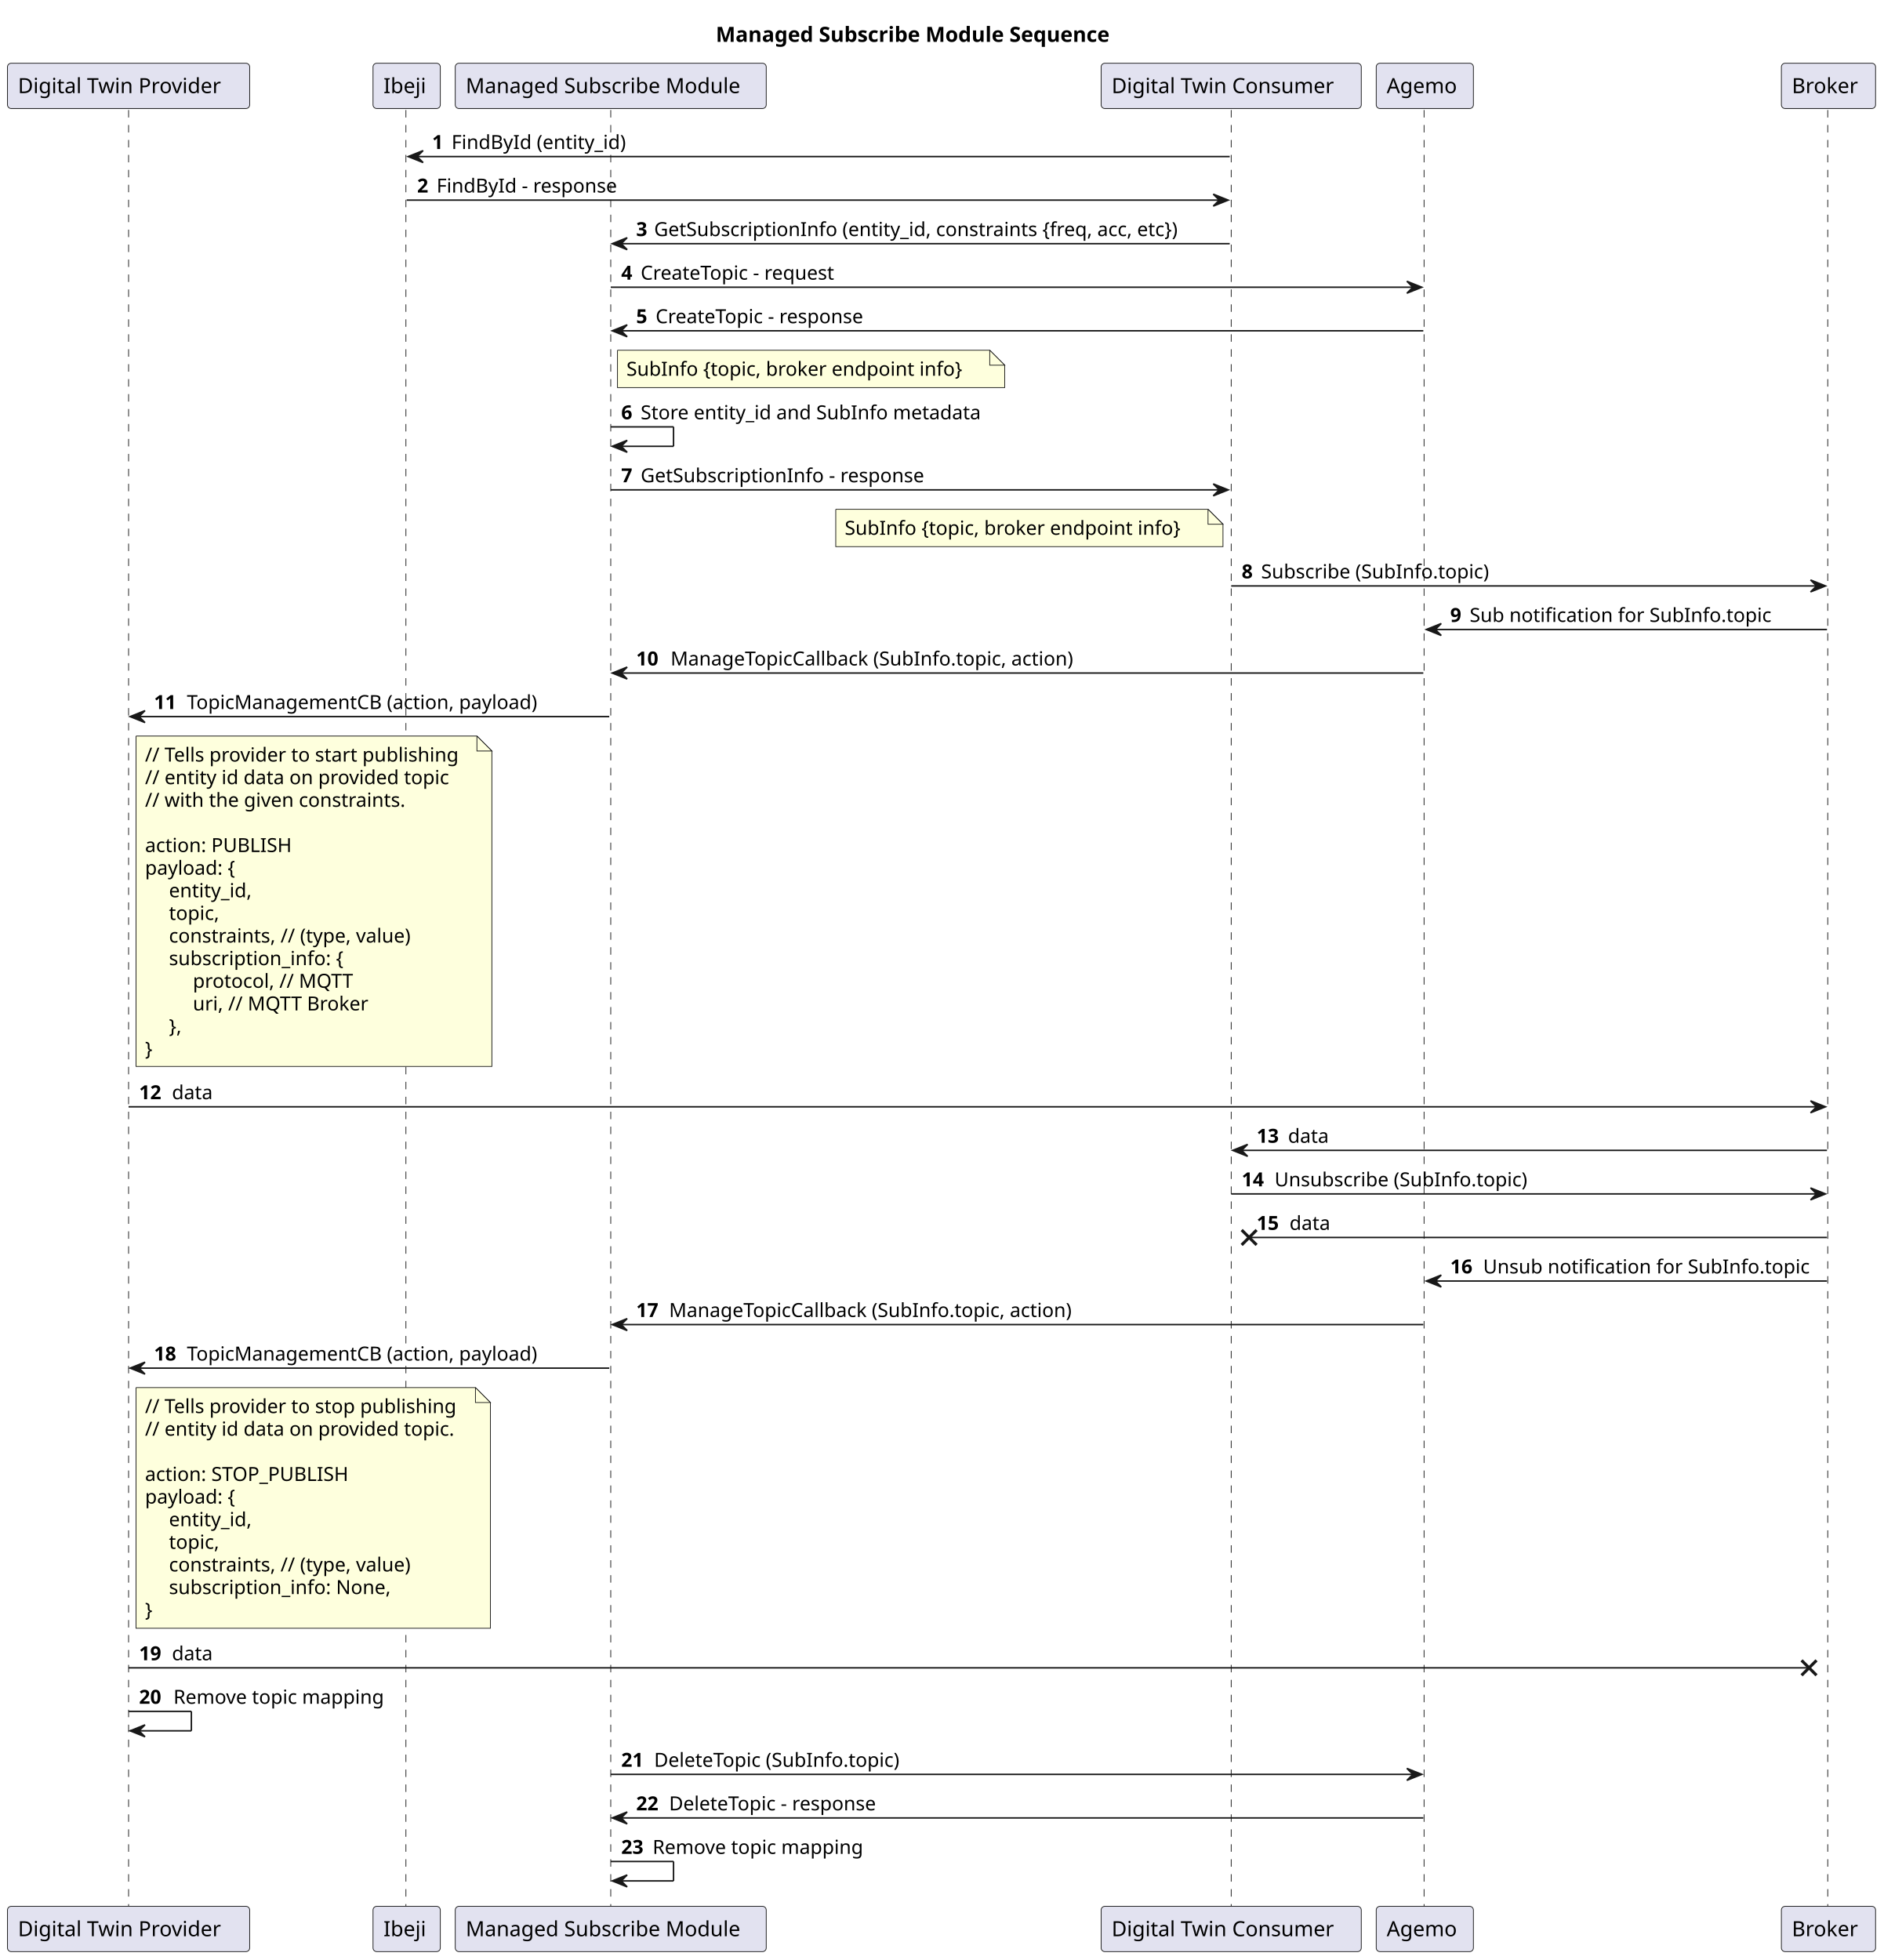
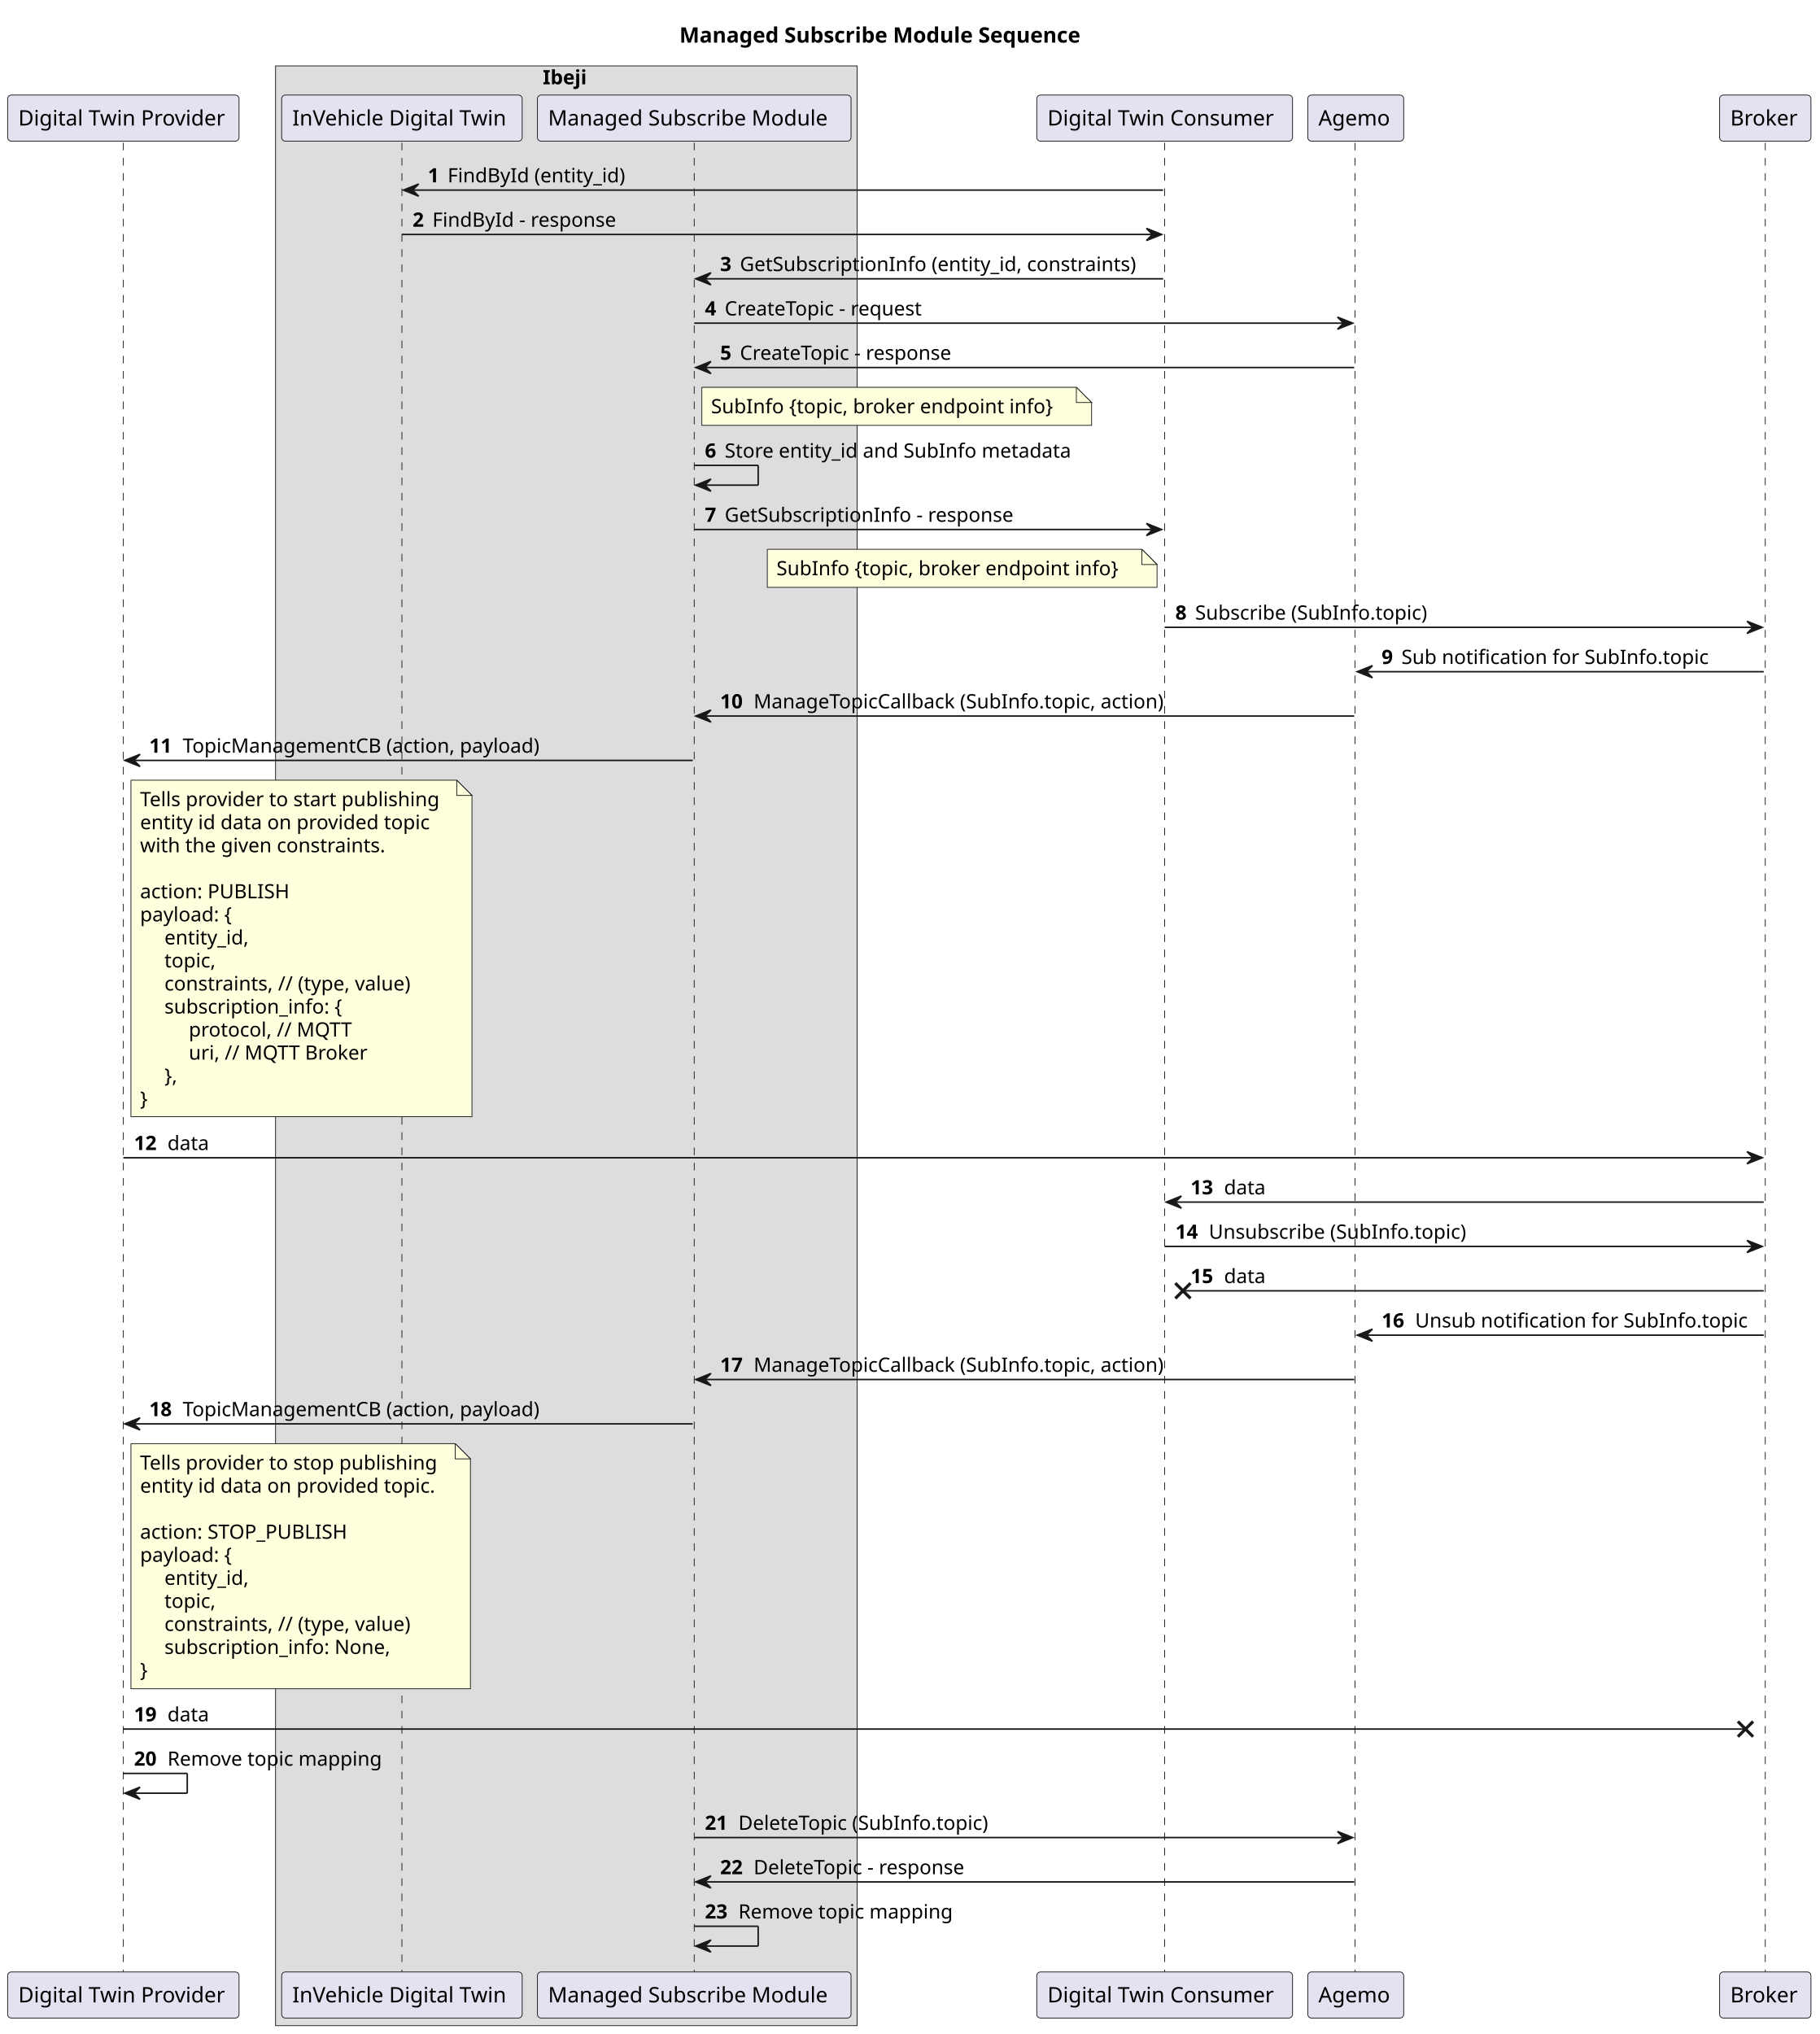
- <svg xmlns="http://www.w3.org/2000/svg" contentStyleType="text/css" height="1311px" preserveAspectRatio="none" style="width:1260px;height:1311px;background:#FFFFFF;" version="1.1" viewBox="0 0 1260 1311" width="1260px" zoomAndPan="magnify">
+ <svg xmlns="http://www.w3.org/2000/svg" contentStyleType="text/css" height="1336px" preserveAspectRatio="none" style="width:1195px;height:1336px;background:#FFFFFF;" version="1.1" viewBox="0 0 1195 1336" width="1195px" zoomAndPan="magnify">
  <defs />
  <g>
-     <text fill="#000000" font-family="sans-serif" font-size="14" font-weight="bold" lengthAdjust="spacing" textLength="301" x="478.75" y="27.995">Managed Subscribe Module Sequence</text>
-     <line style="stroke:#181818;stroke-width:0.5;stroke-dasharray:5.0,5.0;" x1="86" x2="86" y1="73.594" y2="1276.102" />
-     <line style="stroke:#181818;stroke-width:0.5;stroke-dasharray:5.0,5.0;" x1="271.5" x2="271.5" y1="73.594" y2="1276.102" />
-     <line style="stroke:#181818;stroke-width:0.5;stroke-dasharray:5.0,5.0;" x1="408.5" x2="408.5" y1="73.594" y2="1276.102" />
-     <line style="stroke:#181818;stroke-width:0.5;stroke-dasharray:5.0,5.0;" x1="823.5" x2="823.5" y1="73.594" y2="1276.102" />
-     <line style="stroke:#181818;stroke-width:0.5;stroke-dasharray:5.0,5.0;" x1="952.5" x2="952.5" y1="73.594" y2="1276.102" />
-     <line style="stroke:#181818;stroke-width:0.5;stroke-dasharray:5.0,5.0;" x1="1222.5" x2="1222.5" y1="73.594" y2="1276.102" />
-     <rect fill="#E2E2F0" height="30.297" rx="2.5" ry="2.5" style="stroke:#181818;stroke-width:0.5;" width="162" x="5" y="42.297" />
-     <text fill="#000000" font-family="sans-serif" font-size="14" lengthAdjust="spacing" textLength="148" x="12" y="62.292">Digital Twin Provider</text>
-     <rect fill="#E2E2F0" height="30.297" rx="2.5" ry="2.5" style="stroke:#181818;stroke-width:0.5;" width="162" x="5" y="1275.102" />
-     <text fill="#000000" font-family="sans-serif" font-size="14" lengthAdjust="spacing" textLength="148" x="12" y="1295.097">Digital Twin Provider</text>
-     <rect fill="#E2E2F0" height="30.297" rx="2.5" ry="2.5" style="stroke:#181818;stroke-width:0.5;" width="45" x="249.5" y="42.297" />
-     <text fill="#000000" font-family="sans-serif" font-size="14" lengthAdjust="spacing" textLength="31" x="256.5" y="62.292">Ibeji</text>
-     <rect fill="#E2E2F0" height="30.297" rx="2.5" ry="2.5" style="stroke:#181818;stroke-width:0.5;" width="45" x="249.5" y="1275.102" />
-     <text fill="#000000" font-family="sans-serif" font-size="14" lengthAdjust="spacing" textLength="31" x="256.5" y="1295.097">Ibeji</text>
-     <rect fill="#E2E2F0" height="30.297" rx="2.5" ry="2.5" style="stroke:#181818;stroke-width:0.5;" width="208" x="304.5" y="42.297" />
-     <text fill="#000000" font-family="sans-serif" font-size="14" lengthAdjust="spacing" textLength="194" x="311.5" y="62.292">Managed Subscribe Module</text>
-     <rect fill="#E2E2F0" height="30.297" rx="2.5" ry="2.5" style="stroke:#181818;stroke-width:0.5;" width="208" x="304.5" y="1275.102" />
-     <text fill="#000000" font-family="sans-serif" font-size="14" lengthAdjust="spacing" textLength="194" x="311.5" y="1295.097">Managed Subscribe Module</text>
-     <rect fill="#E2E2F0" height="30.297" rx="2.5" ry="2.5" style="stroke:#181818;stroke-width:0.5;" width="174" x="736.5" y="42.297" />
-     <text fill="#000000" font-family="sans-serif" font-size="14" lengthAdjust="spacing" textLength="160" x="743.5" y="62.292">Digital Twin Consumer</text>
-     <rect fill="#E2E2F0" height="30.297" rx="2.5" ry="2.5" style="stroke:#181818;stroke-width:0.5;" width="174" x="736.5" y="1275.102" />
-     <text fill="#000000" font-family="sans-serif" font-size="14" lengthAdjust="spacing" textLength="160" x="743.5" y="1295.097">Digital Twin Consumer</text>
-     <rect fill="#E2E2F0" height="30.297" rx="2.5" ry="2.5" style="stroke:#181818;stroke-width:0.5;" width="65" x="920.5" y="42.297" />
-     <text fill="#000000" font-family="sans-serif" font-size="14" lengthAdjust="spacing" textLength="51" x="927.5" y="62.292">Agemo</text>
-     <rect fill="#E2E2F0" height="30.297" rx="2.5" ry="2.5" style="stroke:#181818;stroke-width:0.5;" width="65" x="920.5" y="1275.102" />
-     <text fill="#000000" font-family="sans-serif" font-size="14" lengthAdjust="spacing" textLength="51" x="927.5" y="1295.097">Agemo</text>
-     <rect fill="#E2E2F0" height="30.297" rx="2.5" ry="2.5" style="stroke:#181818;stroke-width:0.5;" width="63" x="1191.5" y="42.297" />
-     <text fill="#000000" font-family="sans-serif" font-size="14" lengthAdjust="spacing" textLength="49" x="1198.5" y="62.292">Broker</text>
-     <rect fill="#E2E2F0" height="30.297" rx="2.5" ry="2.5" style="stroke:#181818;stroke-width:0.5;" width="63" x="1191.5" y="1275.102" />
-     <text fill="#000000" font-family="sans-serif" font-size="14" lengthAdjust="spacing" textLength="49" x="1198.5" y="1295.097">Broker</text>
-     <polygon fill="#181818" points="283,100.727,273,104.727,283,108.727,279,104.727" style="stroke:#181818;stroke-width:1.0;" />
-     <line style="stroke:#181818;stroke-width:1.0;" x1="277" x2="822.5" y1="104.727" y2="104.727" />
-     <text fill="#000000" font-family="sans-serif" font-size="13" font-weight="bold" lengthAdjust="spacing" textLength="9" x="289" y="99.661">1</text>
-     <text fill="#000000" font-family="sans-serif" font-size="13" lengthAdjust="spacing" textLength="122" x="302" y="99.661">FindById (entity_id)</text>
-     <polygon fill="#181818" points="811.5,129.859,821.5,133.859,811.5,137.859,815.5,133.859" style="stroke:#181818;stroke-width:1.0;" />
-     <line style="stroke:#181818;stroke-width:1.0;" x1="272" x2="817.5" y1="133.859" y2="133.859" />
-     <text fill="#000000" font-family="sans-serif" font-size="13" font-weight="bold" lengthAdjust="spacing" textLength="9" x="279" y="128.793">2</text>
-     <text fill="#000000" font-family="sans-serif" font-size="13" lengthAdjust="spacing" textLength="125" x="292" y="128.793">FindById - response</text>
-     <polygon fill="#181818" points="419.5,158.992,409.5,162.992,419.5,166.992,415.5,162.992" style="stroke:#181818;stroke-width:1.0;" />
-     <line style="stroke:#181818;stroke-width:1.0;" x1="413.5" x2="822.5" y1="162.992" y2="162.992" />
-     <text fill="#000000" font-family="sans-serif" font-size="13" font-weight="bold" lengthAdjust="spacing" textLength="8" x="425.5" y="157.926">3</text>
-     <text fill="#000000" font-family="sans-serif" font-size="13" lengthAdjust="spacing" textLength="379" x="437.5" y="157.926">GetSubscriptionInfo (entity_id, constraints {freq, acc, etc})</text>
-     <polygon fill="#181818" points="941,188.125,951,192.125,941,196.125,945,192.125" style="stroke:#181818;stroke-width:1.0;" />
-     <line style="stroke:#181818;stroke-width:1.0;" x1="408.5" x2="947" y1="192.125" y2="192.125" />
-     <text fill="#000000" font-family="sans-serif" font-size="13" font-weight="bold" lengthAdjust="spacing" textLength="9" x="415.5" y="187.059">4</text>
-     <text fill="#000000" font-family="sans-serif" font-size="13" lengthAdjust="spacing" textLength="139" x="428.5" y="187.059">CreateTopic - request</text>
-     <polygon fill="#181818" points="419.5,217.258,409.5,221.258,419.5,225.258,415.5,221.258" style="stroke:#181818;stroke-width:1.0;" />
-     <line style="stroke:#181818;stroke-width:1.0;" x1="413.5" x2="952" y1="221.258" y2="221.258" />
-     <text fill="#000000" font-family="sans-serif" font-size="13" font-weight="bold" lengthAdjust="spacing" textLength="9" x="425.5" y="216.192">5</text>
-     <text fill="#000000" font-family="sans-serif" font-size="13" lengthAdjust="spacing" textLength="149" x="438.5" y="216.192">CreateTopic - response</text>
-     <path d="M413,234.258 L413,259.258 L672,259.258 L672,244.258 L662,234.258 L413,234.258 " fill="#FEFFDD" style="stroke:#181818;stroke-width:0.5;" />
-     <path d="M662,234.258 L662,244.258 L672,244.258 L662,234.258 " fill="#FEFFDD" style="stroke:#181818;stroke-width:0.5;" />
-     <text fill="#000000" font-family="sans-serif" font-size="13" lengthAdjust="spacing" textLength="238" x="419" y="251.325">SubInfo {topic, broker endpoint info}</text>
-     <line style="stroke:#181818;stroke-width:1.0;" x1="408.5" x2="450.5" y1="285.523" y2="285.523" />
-     <line style="stroke:#181818;stroke-width:1.0;" x1="450.5" x2="450.5" y1="285.523" y2="298.523" />
-     <line style="stroke:#181818;stroke-width:1.0;" x1="409.5" x2="450.5" y1="298.523" y2="298.523" />
-     <polygon fill="#181818" points="419.5,294.523,409.5,298.523,419.5,302.523,415.5,298.523" style="stroke:#181818;stroke-width:1.0;" />
-     <text fill="#000000" font-family="sans-serif" font-size="13" font-weight="bold" lengthAdjust="spacing" textLength="9" x="415.5" y="280.457">6</text>
-     <text fill="#000000" font-family="sans-serif" font-size="13" lengthAdjust="spacing" textLength="240" x="428.5" y="280.457">Store entity_id and SubInfo metadata</text>
-     <polygon fill="#181818" points="811.5,323.656,821.5,327.656,811.5,331.656,815.5,327.656" style="stroke:#181818;stroke-width:1.0;" />
-     <line style="stroke:#181818;stroke-width:1.0;" x1="408.5" x2="817.5" y1="327.656" y2="327.656" />
-     <text fill="#000000" font-family="sans-serif" font-size="13" font-weight="bold" lengthAdjust="spacing" textLength="9" x="415.5" y="322.59">7</text>
-     <text fill="#000000" font-family="sans-serif" font-size="13" lengthAdjust="spacing" textLength="197" x="428.5" y="322.59">GetSubscriptionInfo - response</text>
-     <path d="M559,340.656 L559,365.656 L818,365.656 L818,350.656 L808,340.656 L559,340.656 " fill="#FEFFDD" style="stroke:#181818;stroke-width:0.5;" />
-     <path d="M808,340.656 L808,350.656 L818,350.656 L808,340.656 " fill="#FEFFDD" style="stroke:#181818;stroke-width:0.5;" />
-     <text fill="#000000" font-family="sans-serif" font-size="13" lengthAdjust="spacing" textLength="238" x="565" y="357.723">SubInfo {topic, broker endpoint info}</text>
-     <polygon fill="#181818" points="1211,387.922,1221,391.922,1211,395.922,1215,391.922" style="stroke:#181818;stroke-width:1.0;" />
-     <line style="stroke:#181818;stroke-width:1.0;" x1="823.5" x2="1217" y1="391.922" y2="391.922" />
-     <text fill="#000000" font-family="sans-serif" font-size="13" font-weight="bold" lengthAdjust="spacing" textLength="9" x="830.5" y="386.856">8</text>
-     <text fill="#000000" font-family="sans-serif" font-size="13" lengthAdjust="spacing" textLength="159" x="843.5" y="386.856">Subscribe (SubInfo.topic)</text>
-     <polygon fill="#181818" points="964,417.055,954,421.055,964,425.055,960,421.055" style="stroke:#181818;stroke-width:1.0;" />
-     <line style="stroke:#181818;stroke-width:1.0;" x1="958" x2="1222" y1="421.055" y2="421.055" />
-     <text fill="#000000" font-family="sans-serif" font-size="13" font-weight="bold" lengthAdjust="spacing" textLength="9" x="970" y="415.989">9</text>
-     <text fill="#000000" font-family="sans-serif" font-size="13" lengthAdjust="spacing" textLength="208" x="983" y="415.989">Sub notification for SubInfo.topic</text>
-     <polygon fill="#181818" points="419.5,446.188,409.5,450.188,419.5,454.188,415.5,450.188" style="stroke:#181818;stroke-width:1.0;" />
-     <line style="stroke:#181818;stroke-width:1.0;" x1="413.5" x2="952" y1="450.188" y2="450.188" />
-     <text fill="#000000" font-family="sans-serif" font-size="13" font-weight="bold" lengthAdjust="spacing" textLength="19" x="425.5" y="445.122">10</text>
-     <text fill="#000000" font-family="sans-serif" font-size="13" lengthAdjust="spacing" textLength="281" x="448.5" y="445.122">ManageTopicCallback (SubInfo.topic, action)</text>
-     <polygon fill="#181818" points="97,475.32,87,479.32,97,483.32,93,479.32" style="stroke:#181818;stroke-width:1.0;" />
-     <line style="stroke:#181818;stroke-width:1.0;" x1="91" x2="407.5" y1="479.32" y2="479.32" />
-     <text fill="#000000" font-family="sans-serif" font-size="13" font-weight="bold" lengthAdjust="spacing" textLength="18" x="103" y="474.254">11</text>
-     <text fill="#000000" font-family="sans-serif" font-size="13" lengthAdjust="spacing" textLength="247" x="125" y="474.254">TopicManagementCB (action, payload)</text>
-     <path d="M91,492.32 L91,713.32 L329,713.32 L329,502.32 L319,492.32 L91,492.32 " fill="#FEFFDD" style="stroke:#181818;stroke-width:0.5;" />
-     <path d="M319,492.32 L319,502.32 L329,502.32 L319,492.32 " fill="#FEFFDD" style="stroke:#181818;stroke-width:0.5;" />
-     <text fill="#000000" font-family="sans-serif" font-size="13" lengthAdjust="spacing" textLength="217" x="97" y="509.387">// Tells provider to start publishing</text>
-     <text fill="#000000" font-family="sans-serif" font-size="13" lengthAdjust="spacing" textLength="212" x="97" y="524.52">// entity id data on provided topic</text>
-     <text fill="#000000" font-family="sans-serif" font-size="13" lengthAdjust="spacing" textLength="182" x="97" y="539.653">// with the given constraints.</text>
-     <text fill="#000000" font-family="sans-serif" font-size="13" lengthAdjust="spacing" textLength="4" x="97" y="554.786"> </text>
-     <text fill="#000000" font-family="sans-serif" font-size="13" lengthAdjust="spacing" textLength="100" x="97" y="569.918">action: PUBLISH</text>
-     <text fill="#000000" font-family="sans-serif" font-size="13" lengthAdjust="spacing" textLength="69" x="97" y="585.051">payload: {</text>
-     <text fill="#000000" font-family="sans-serif" font-size="13" lengthAdjust="spacing" textLength="59" x="113" y="600.184">entity_id,</text>
-     <text fill="#000000" font-family="sans-serif" font-size="13" lengthAdjust="spacing" textLength="35" x="113" y="615.317">topic,</text>
-     <text fill="#000000" font-family="sans-serif" font-size="13" lengthAdjust="spacing" textLength="173" x="113" y="630.45">constraints, // (type, value)</text>
-     <text fill="#000000" font-family="sans-serif" font-size="13" lengthAdjust="spacing" textLength="126" x="113" y="645.582">subscription_info: {</text>
-     <text fill="#000000" font-family="sans-serif" font-size="13" lengthAdjust="spacing" textLength="108" x="129" y="660.715">protocol, // MQTT</text>
-     <text fill="#000000" font-family="sans-serif" font-size="13" lengthAdjust="spacing" textLength="117" x="129" y="675.848">uri, // MQTT Broker</text>
-     <text fill="#000000" font-family="sans-serif" font-size="13" lengthAdjust="spacing" textLength="13" x="113" y="690.981">},</text>
-     <text fill="#000000" font-family="sans-serif" font-size="13" lengthAdjust="spacing" textLength="9" x="97" y="706.114">}</text>
-     <polygon fill="#181818" points="1211,736.312,1221,740.312,1211,744.312,1215,740.312" style="stroke:#181818;stroke-width:1.0;" />
-     <line style="stroke:#181818;stroke-width:1.0;" x1="86" x2="1217" y1="740.312" y2="740.312" />
-     <text fill="#000000" font-family="sans-serif" font-size="13" font-weight="bold" lengthAdjust="spacing" textLength="18" x="93" y="735.247">12</text>
-     <text fill="#000000" font-family="sans-serif" font-size="13" lengthAdjust="spacing" textLength="29" x="115" y="735.247">data</text>
-     <polygon fill="#181818" points="834.5,765.445,824.5,769.445,834.5,773.445,830.5,769.445" style="stroke:#181818;stroke-width:1.0;" />
-     <line style="stroke:#181818;stroke-width:1.0;" x1="828.5" x2="1222" y1="769.445" y2="769.445" />
-     <text fill="#000000" font-family="sans-serif" font-size="13" font-weight="bold" lengthAdjust="spacing" textLength="17" x="840.5" y="764.379">13</text>
-     <text fill="#000000" font-family="sans-serif" font-size="13" lengthAdjust="spacing" textLength="29" x="861.5" y="764.379">data</text>
-     <polygon fill="#181818" points="1211,794.578,1221,798.578,1211,802.578,1215,798.578" style="stroke:#181818;stroke-width:1.0;" />
-     <line style="stroke:#181818;stroke-width:1.0;" x1="823.5" x2="1217" y1="798.578" y2="798.578" />
-     <text fill="#000000" font-family="sans-serif" font-size="13" font-weight="bold" lengthAdjust="spacing" textLength="18" x="830.5" y="793.512">14</text>
-     <text fill="#000000" font-family="sans-serif" font-size="13" lengthAdjust="spacing" textLength="175" x="852.5" y="793.512">Unsubscribe (SubInfo.topic)</text>
-     <line style="stroke:#181818;stroke-width:2.0;" x1="830.5" x2="840.5" y1="822.711" y2="832.711" />
-     <line style="stroke:#181818;stroke-width:2.0;" x1="830.5" x2="840.5" y1="832.711" y2="822.711" />
-     <line style="stroke:#181818;stroke-width:1.0;" x1="835.5" x2="1222" y1="827.711" y2="827.711" />
-     <text fill="#000000" font-family="sans-serif" font-size="13" font-weight="bold" lengthAdjust="spacing" textLength="18" x="840.5" y="822.645">15</text>
-     <text fill="#000000" font-family="sans-serif" font-size="13" lengthAdjust="spacing" textLength="29" x="862.5" y="822.645">data</text>
-     <polygon fill="#181818" points="964,852.844,954,856.844,964,860.844,960,856.844" style="stroke:#181818;stroke-width:1.0;" />
-     <line style="stroke:#181818;stroke-width:1.0;" x1="958" x2="1222" y1="856.844" y2="856.844" />
-     <text fill="#000000" font-family="sans-serif" font-size="13" font-weight="bold" lengthAdjust="spacing" textLength="18" x="970" y="851.778">16</text>
-     <text fill="#000000" font-family="sans-serif" font-size="13" lengthAdjust="spacing" textLength="224" x="992" y="851.778">Unsub notification for SubInfo.topic</text>
-     <polygon fill="#181818" points="419.5,881.977,409.5,885.977,419.5,889.977,415.5,885.977" style="stroke:#181818;stroke-width:1.0;" />
-     <line style="stroke:#181818;stroke-width:1.0;" x1="413.5" x2="952" y1="885.977" y2="885.977" />
-     <text fill="#000000" font-family="sans-serif" font-size="13" font-weight="bold" lengthAdjust="spacing" textLength="18" x="425.5" y="880.911">17</text>
-     <text fill="#000000" font-family="sans-serif" font-size="13" lengthAdjust="spacing" textLength="281" x="447.5" y="880.911">ManageTopicCallback (SubInfo.topic, action)</text>
-     <polygon fill="#181818" points="97,911.109,87,915.109,97,919.109,93,915.109" style="stroke:#181818;stroke-width:1.0;" />
-     <line style="stroke:#181818;stroke-width:1.0;" x1="91" x2="407.5" y1="915.109" y2="915.109" />
-     <text fill="#000000" font-family="sans-serif" font-size="13" font-weight="bold" lengthAdjust="spacing" textLength="18" x="103" y="910.043">18</text>
-     <text fill="#000000" font-family="sans-serif" font-size="13" lengthAdjust="spacing" textLength="247" x="125" y="910.043">TopicManagementCB (action, payload)</text>
-     <path d="M91,928.109 L91,1089.109 L328,1089.109 L328,938.109 L318,928.109 L91,928.109 " fill="#FEFFDD" style="stroke:#181818;stroke-width:0.5;" />
-     <path d="M318,928.109 L318,938.109 L328,938.109 L318,928.109 " fill="#FEFFDD" style="stroke:#181818;stroke-width:0.5;" />
-     <text fill="#000000" font-family="sans-serif" font-size="13" lengthAdjust="spacing" textLength="215" x="97" y="945.176">// Tells provider to stop publishing</text>
-     <text fill="#000000" font-family="sans-serif" font-size="13" lengthAdjust="spacing" textLength="216" x="97" y="960.309">// entity id data on provided topic.</text>
-     <text fill="#000000" font-family="sans-serif" font-size="13" lengthAdjust="spacing" textLength="4" x="97" y="975.442"> </text>
-     <text fill="#000000" font-family="sans-serif" font-size="13" lengthAdjust="spacing" textLength="141" x="97" y="990.575">action: STOP_PUBLISH</text>
-     <text fill="#000000" font-family="sans-serif" font-size="13" lengthAdjust="spacing" textLength="69" x="97" y="1005.707">payload: {</text>
-     <text fill="#000000" font-family="sans-serif" font-size="13" lengthAdjust="spacing" textLength="59" x="113" y="1020.84">entity_id,</text>
-     <text fill="#000000" font-family="sans-serif" font-size="13" lengthAdjust="spacing" textLength="35" x="113" y="1035.973">topic,</text>
-     <text fill="#000000" font-family="sans-serif" font-size="13" lengthAdjust="spacing" textLength="173" x="113" y="1051.106">constraints, // (type, value)</text>
-     <text fill="#000000" font-family="sans-serif" font-size="13" lengthAdjust="spacing" textLength="154" x="113" y="1066.239">subscription_info: None,</text>
-     <text fill="#000000" font-family="sans-serif" font-size="13" lengthAdjust="spacing" textLength="9" x="97" y="1081.372">}</text>
-     <line style="stroke:#181818;stroke-width:2.0;" x1="1205" x2="1215" y1="1110.57" y2="1120.57" />
-     <line style="stroke:#181818;stroke-width:2.0;" x1="1205" x2="1215" y1="1120.57" y2="1110.57" />
-     <line style="stroke:#181818;stroke-width:1.0;" x1="86" x2="1210" y1="1115.57" y2="1115.57" />
-     <text fill="#000000" font-family="sans-serif" font-size="13" font-weight="bold" lengthAdjust="spacing" textLength="18" x="93" y="1110.504">19</text>
-     <text fill="#000000" font-family="sans-serif" font-size="13" lengthAdjust="spacing" textLength="29" x="115" y="1110.504">data</text>
-     <line style="stroke:#181818;stroke-width:1.0;" x1="86" x2="128" y1="1144.703" y2="1144.703" />
-     <line style="stroke:#181818;stroke-width:1.0;" x1="128" x2="128" y1="1144.703" y2="1157.703" />
-     <line style="stroke:#181818;stroke-width:1.0;" x1="87" x2="128" y1="1157.703" y2="1157.703" />
-     <polygon fill="#181818" points="97,1153.703,87,1157.703,97,1161.703,93,1157.703" style="stroke:#181818;stroke-width:1.0;" />
-     <text fill="#000000" font-family="sans-serif" font-size="13" font-weight="bold" lengthAdjust="spacing" textLength="19" x="93" y="1139.637">20</text>
-     <text fill="#000000" font-family="sans-serif" font-size="13" lengthAdjust="spacing" textLength="149" x="116" y="1139.637">Remove topic mapping</text>
-     <polygon fill="#181818" points="941,1182.836,951,1186.836,941,1190.836,945,1186.836" style="stroke:#181818;stroke-width:1.0;" />
-     <line style="stroke:#181818;stroke-width:1.0;" x1="408.5" x2="947" y1="1186.836" y2="1186.836" />
-     <text fill="#000000" font-family="sans-serif" font-size="13" font-weight="bold" lengthAdjust="spacing" textLength="18" x="415.5" y="1181.77">21</text>
-     <text fill="#000000" font-family="sans-serif" font-size="13" lengthAdjust="spacing" textLength="173" x="437.5" y="1181.77">DeleteTopic (SubInfo.topic)</text>
-     <polygon fill="#181818" points="419.5,1211.969,409.5,1215.969,419.5,1219.969,415.5,1215.969" style="stroke:#181818;stroke-width:1.0;" />
-     <line style="stroke:#181818;stroke-width:1.0;" x1="413.5" x2="952" y1="1215.969" y2="1215.969" />
-     <text fill="#000000" font-family="sans-serif" font-size="13" font-weight="bold" lengthAdjust="spacing" textLength="18" x="425.5" y="1210.903">22</text>
-     <text fill="#000000" font-family="sans-serif" font-size="13" lengthAdjust="spacing" textLength="148" x="447.5" y="1210.903">DeleteTopic - response</text>
-     <line style="stroke:#181818;stroke-width:1.0;" x1="408.5" x2="450.5" y1="1245.102" y2="1245.102" />
-     <line style="stroke:#181818;stroke-width:1.0;" x1="450.5" x2="450.5" y1="1245.102" y2="1258.102" />
-     <line style="stroke:#181818;stroke-width:1.0;" x1="409.5" x2="450.5" y1="1258.102" y2="1258.102" />
-     <polygon fill="#181818" points="419.5,1254.102,409.5,1258.102,419.5,1262.102,415.5,1258.102" style="stroke:#181818;stroke-width:1.0;" />
-     <text fill="#000000" font-family="sans-serif" font-size="13" font-weight="bold" lengthAdjust="spacing" textLength="17" x="415.5" y="1240.036">23</text>
-     <text fill="#000000" font-family="sans-serif" font-size="13" lengthAdjust="spacing" textLength="149" x="436.5" y="1240.036">Remove topic mapping</text>
+     <rect fill="none" height="26.297" id="_title" style="stroke:none;stroke-width:1.0;" width="311" x="441.25" y="10" />
+     <text fill="#000000" font-family="sans-serif" font-size="14" font-weight="bold" lengthAdjust="spacing" textLength="301" x="446.25" y="27.995">Managed Subscribe Module Sequence</text>
+     <rect fill="#DDDDDD" height="1287.234" style="stroke:#181818;stroke-width:0.5;" width="382" x="181" y="43.297" />
+     <text fill="#000000" font-family="sans-serif" font-size="13" font-weight="bold" lengthAdjust="spacing" textLength="31" x="356.5" y="55.364">Ibeji</text>
+     <line style="stroke:#181818;stroke-width:0.5;stroke-dasharray:5.0,5.0;" x1="81" x2="81" y1="93.727" y2="1296.234" />
+     <line style="stroke:#181818;stroke-width:0.5;stroke-dasharray:5.0,5.0;" x1="264" x2="264" y1="93.727" y2="1296.234" />
+     <line style="stroke:#181818;stroke-width:0.5;stroke-dasharray:5.0,5.0;" x1="456" x2="456" y1="93.727" y2="1296.234" />
+     <line style="stroke:#181818;stroke-width:0.5;stroke-dasharray:5.0,5.0;" x1="765" x2="765" y1="93.727" y2="1296.234" />
+     <line style="stroke:#181818;stroke-width:0.5;stroke-dasharray:5.0,5.0;" x1="890" x2="890" y1="93.727" y2="1296.234" />
+     <line style="stroke:#181818;stroke-width:0.5;stroke-dasharray:5.0,5.0;" x1="1159.5" x2="1159.5" y1="93.727" y2="1296.234" />
+     <rect fill="#E2E2F0" height="30.297" rx="2.5" ry="2.5" style="stroke:#181818;stroke-width:0.5;" width="152" x="5" y="62.43" />
+     <text fill="#000000" font-family="sans-serif" font-size="14" lengthAdjust="spacing" textLength="138" x="12" y="82.425">Digital Twin Provider</text>
+     <rect fill="#E2E2F0" height="30.297" rx="2.5" ry="2.5" style="stroke:#181818;stroke-width:0.5;" width="152" x="5" y="1295.234" />
+     <text fill="#000000" font-family="sans-serif" font-size="14" lengthAdjust="spacing" textLength="138" x="12" y="1315.229">Digital Twin Provider</text>
+     <rect fill="#E2E2F0" height="30.297" rx="2.5" ry="2.5" style="stroke:#181818;stroke-width:0.5;" width="158" x="185" y="62.43" />
+     <text fill="#000000" font-family="sans-serif" font-size="14" lengthAdjust="spacing" textLength="144" x="192" y="82.425">InVehicle Digital Twin</text>
+     <rect fill="#E2E2F0" height="30.297" rx="2.5" ry="2.5" style="stroke:#181818;stroke-width:0.5;" width="158" x="185" y="1295.234" />
+     <text fill="#000000" font-family="sans-serif" font-size="14" lengthAdjust="spacing" textLength="144" x="192" y="1315.229">InVehicle Digital Twin</text>
+     <rect fill="#E2E2F0" height="30.297" rx="2.5" ry="2.5" style="stroke:#181818;stroke-width:0.5;" width="206" x="353" y="62.43" />
+     <text fill="#000000" font-family="sans-serif" font-size="14" lengthAdjust="spacing" textLength="192" x="360" y="82.425">Managed Subscribe Module</text>
+     <rect fill="#E2E2F0" height="30.297" rx="2.5" ry="2.5" style="stroke:#181818;stroke-width:0.5;" width="206" x="353" y="1295.234" />
+     <text fill="#000000" font-family="sans-serif" font-size="14" lengthAdjust="spacing" textLength="192" x="360" y="1315.229">Managed Subscribe Module</text>
+     <rect fill="#E2E2F0" height="30.297" rx="2.5" ry="2.5" style="stroke:#181818;stroke-width:0.5;" width="168" x="681" y="62.43" />
+     <text fill="#000000" font-family="sans-serif" font-size="14" lengthAdjust="spacing" textLength="154" x="688" y="82.425">Digital Twin Consumer</text>
+     <rect fill="#E2E2F0" height="30.297" rx="2.5" ry="2.5" style="stroke:#181818;stroke-width:0.5;" width="168" x="681" y="1295.234" />
+     <text fill="#000000" font-family="sans-serif" font-size="14" lengthAdjust="spacing" textLength="154" x="688" y="1315.229">Digital Twin Consumer</text>
+     <rect fill="#E2E2F0" height="30.297" rx="2.5" ry="2.5" style="stroke:#181818;stroke-width:0.5;" width="63" x="859" y="62.43" />
+     <text fill="#000000" font-family="sans-serif" font-size="14" lengthAdjust="spacing" textLength="49" x="866" y="82.425">Agemo</text>
+     <rect fill="#E2E2F0" height="30.297" rx="2.5" ry="2.5" style="stroke:#181818;stroke-width:0.5;" width="63" x="859" y="1295.234" />
+     <text fill="#000000" font-family="sans-serif" font-size="14" lengthAdjust="spacing" textLength="49" x="866" y="1315.229">Agemo</text>
+     <rect fill="#E2E2F0" height="30.297" rx="2.5" ry="2.5" style="stroke:#181818;stroke-width:0.5;" width="60" x="1129.5" y="62.43" />
+     <text fill="#000000" font-family="sans-serif" font-size="14" lengthAdjust="spacing" textLength="46" x="1136.5" y="82.425">Broker</text>
+     <rect fill="#E2E2F0" height="30.297" rx="2.5" ry="2.5" style="stroke:#181818;stroke-width:0.5;" width="60" x="1129.5" y="1295.234" />
+     <text fill="#000000" font-family="sans-serif" font-size="14" lengthAdjust="spacing" textLength="46" x="1136.5" y="1315.229">Broker</text>
+     <polygon fill="#181818" points="275,120.859,265,124.859,275,128.859,271,124.859" style="stroke:#181818;stroke-width:1.0;" />
+     <line style="stroke:#181818;stroke-width:1.0;" x1="269" x2="764" y1="124.859" y2="124.859" />
+     <text fill="#000000" font-family="sans-serif" font-size="13" font-weight="bold" lengthAdjust="spacing" textLength="9" x="281" y="119.793">1</text>
+     <text fill="#000000" font-family="sans-serif" font-size="13" lengthAdjust="spacing" textLength="121" x="294" y="119.793">FindById (entity_id)</text>
+     <polygon fill="#181818" points="753,149.992,763,153.992,753,157.992,757,153.992" style="stroke:#181818;stroke-width:1.0;" />
+     <line style="stroke:#181818;stroke-width:1.0;" x1="264" x2="759" y1="153.992" y2="153.992" />
+     <text fill="#000000" font-family="sans-serif" font-size="13" font-weight="bold" lengthAdjust="spacing" textLength="9" x="271" y="148.926">2</text>
+     <text fill="#000000" font-family="sans-serif" font-size="13" lengthAdjust="spacing" textLength="125" x="284" y="148.926">FindById - response</text>
+     <polygon fill="#181818" points="467,179.125,457,183.125,467,187.125,463,183.125" style="stroke:#181818;stroke-width:1.0;" />
+     <line style="stroke:#181818;stroke-width:1.0;" x1="461" x2="764" y1="183.125" y2="183.125" />
+     <text fill="#000000" font-family="sans-serif" font-size="13" font-weight="bold" lengthAdjust="spacing" textLength="9" x="473" y="178.059">3</text>
+     <text fill="#000000" font-family="sans-serif" font-size="13" lengthAdjust="spacing" textLength="272" x="486" y="178.059">GetSubscriptionInfo (entity_id, constraints)</text>
+     <polygon fill="#181818" points="878.5,208.258,888.5,212.258,878.5,216.258,882.5,212.258" style="stroke:#181818;stroke-width:1.0;" />
+     <line style="stroke:#181818;stroke-width:1.0;" x1="456" x2="884.5" y1="212.258" y2="212.258" />
+     <text fill="#000000" font-family="sans-serif" font-size="13" font-weight="bold" lengthAdjust="spacing" textLength="9" x="463" y="207.192">4</text>
+     <text fill="#000000" font-family="sans-serif" font-size="13" lengthAdjust="spacing" textLength="138" x="476" y="207.192">CreateTopic - request</text>
+     <polygon fill="#181818" points="467,237.391,457,241.391,467,245.391,463,241.391" style="stroke:#181818;stroke-width:1.0;" />
+     <line style="stroke:#181818;stroke-width:1.0;" x1="461" x2="889.5" y1="241.391" y2="241.391" />
+     <text fill="#000000" font-family="sans-serif" font-size="13" font-weight="bold" lengthAdjust="spacing" textLength="9" x="473" y="236.325">5</text>
+     <text fill="#000000" font-family="sans-serif" font-size="13" lengthAdjust="spacing" textLength="148" x="486" y="236.325">CreateTopic - response</text>
+     <path d="M461,254.391 L461,279.391 L717,279.391 L717,264.391 L707,254.391 L461,254.391 " fill="#FEFFDD" style="stroke:#181818;stroke-width:0.5;" />
+     <path d="M707,254.391 L707,264.391 L717,264.391 L707,254.391 " fill="#FEFFDD" style="stroke:#181818;stroke-width:0.5;" />
+     <text fill="#000000" font-family="sans-serif" font-size="13" lengthAdjust="spacing" textLength="235" x="467" y="271.457">SubInfo {topic, broker endpoint info}</text>
+     <line style="stroke:#181818;stroke-width:1.0;" x1="456" x2="498" y1="305.656" y2="305.656" />
+     <line style="stroke:#181818;stroke-width:1.0;" x1="498" x2="498" y1="305.656" y2="318.656" />
+     <line style="stroke:#181818;stroke-width:1.0;" x1="457" x2="498" y1="318.656" y2="318.656" />
+     <polygon fill="#181818" points="467,314.656,457,318.656,467,322.656,463,318.656" style="stroke:#181818;stroke-width:1.0;" />
+     <text fill="#000000" font-family="sans-serif" font-size="13" font-weight="bold" lengthAdjust="spacing" textLength="9" x="463" y="300.59">6</text>
+     <text fill="#000000" font-family="sans-serif" font-size="13" lengthAdjust="spacing" textLength="240" x="476" y="300.59">Store entity_id and SubInfo metadata</text>
+     <polygon fill="#181818" points="753,343.789,763,347.789,753,351.789,757,347.789" style="stroke:#181818;stroke-width:1.0;" />
+     <line style="stroke:#181818;stroke-width:1.0;" x1="456" x2="759" y1="347.789" y2="347.789" />
+     <text fill="#000000" font-family="sans-serif" font-size="13" font-weight="bold" lengthAdjust="spacing" textLength="9" x="463" y="342.723">7</text>
+     <text fill="#000000" font-family="sans-serif" font-size="13" lengthAdjust="spacing" textLength="197" x="476" y="342.723">GetSubscriptionInfo - response</text>
+     <path d="M504,360.789 L504,385.789 L760,385.789 L760,370.789 L750,360.789 L504,360.789 " fill="#FEFFDD" style="stroke:#181818;stroke-width:0.5;" />
+     <path d="M750,360.789 L750,370.789 L760,370.789 L750,360.789 " fill="#FEFFDD" style="stroke:#181818;stroke-width:0.5;" />
+     <text fill="#000000" font-family="sans-serif" font-size="13" lengthAdjust="spacing" textLength="235" x="510" y="377.856">SubInfo {topic, broker endpoint info}</text>
+     <polygon fill="#181818" points="1147.5,408.055,1157.5,412.055,1147.5,416.055,1151.5,412.055" style="stroke:#181818;stroke-width:1.0;" />
+     <line style="stroke:#181818;stroke-width:1.0;" x1="765" x2="1153.5" y1="412.055" y2="412.055" />
+     <text fill="#000000" font-family="sans-serif" font-size="13" font-weight="bold" lengthAdjust="spacing" textLength="9" x="772" y="406.989">8</text>
+     <text fill="#000000" font-family="sans-serif" font-size="13" lengthAdjust="spacing" textLength="160" x="785" y="406.989">Subscribe (SubInfo.topic)</text>
+     <polygon fill="#181818" points="901.5,437.188,891.5,441.188,901.5,445.188,897.5,441.188" style="stroke:#181818;stroke-width:1.0;" />
+     <line style="stroke:#181818;stroke-width:1.0;" x1="895.5" x2="1158.5" y1="441.188" y2="441.188" />
+     <text fill="#000000" font-family="sans-serif" font-size="13" font-weight="bold" lengthAdjust="spacing" textLength="9" x="907.5" y="436.122">9</text>
+     <text fill="#000000" font-family="sans-serif" font-size="13" lengthAdjust="spacing" textLength="207" x="920.5" y="436.122">Sub notification for SubInfo.topic</text>
+     <polygon fill="#181818" points="467,466.32,457,470.32,467,474.32,463,470.32" style="stroke:#181818;stroke-width:1.0;" />
+     <line style="stroke:#181818;stroke-width:1.0;" x1="461" x2="889.5" y1="470.32" y2="470.32" />
+     <text fill="#000000" font-family="sans-serif" font-size="13" font-weight="bold" lengthAdjust="spacing" textLength="18" x="473" y="465.254">10</text>
+     <text fill="#000000" font-family="sans-serif" font-size="13" lengthAdjust="spacing" textLength="281" x="495" y="465.254">ManageTopicCallback (SubInfo.topic, action)</text>
+     <polygon fill="#181818" points="92,495.453,82,499.453,92,503.453,88,499.453" style="stroke:#181818;stroke-width:1.0;" />
+     <line style="stroke:#181818;stroke-width:1.0;" x1="86" x2="455" y1="499.453" y2="499.453" />
+     <text fill="#000000" font-family="sans-serif" font-size="13" font-weight="bold" lengthAdjust="spacing" textLength="18" x="98" y="494.387">11</text>
+     <text fill="#000000" font-family="sans-serif" font-size="13" lengthAdjust="spacing" textLength="247" x="120" y="494.387">TopicManagementCB (action, payload)</text>
+     <path d="M86,512.453 L86,733.453 L310,733.453 L310,522.453 L300,512.453 L86,512.453 " fill="#FEFFDD" style="stroke:#181818;stroke-width:0.5;" />
+     <path d="M300,512.453 L300,522.453 L310,522.453 L300,512.453 " fill="#FEFFDD" style="stroke:#181818;stroke-width:0.5;" />
+     <text fill="#000000" font-family="sans-serif" font-size="13" lengthAdjust="spacing" textLength="203" x="92" y="529.52">Tells provider to start publishing</text>
+     <text fill="#000000" font-family="sans-serif" font-size="13" lengthAdjust="spacing" textLength="198" x="92" y="544.653">entity id data on provided topic</text>
+     <text fill="#000000" font-family="sans-serif" font-size="13" lengthAdjust="spacing" textLength="167" x="92" y="559.786">with the given constraints.</text>
+     <text fill="#000000" font-family="sans-serif" font-size="13" lengthAdjust="spacing" textLength="4" x="92" y="574.918"> </text>
+     <text fill="#000000" font-family="sans-serif" font-size="13" lengthAdjust="spacing" textLength="103" x="92" y="590.051">action: PUBLISH</text>
+     <text fill="#000000" font-family="sans-serif" font-size="13" lengthAdjust="spacing" textLength="66" x="92" y="605.184">payload: {</text>
+     <text fill="#000000" font-family="sans-serif" font-size="13" lengthAdjust="spacing" textLength="58" x="108" y="620.317">entity_id,</text>
+     <text fill="#000000" font-family="sans-serif" font-size="13" lengthAdjust="spacing" textLength="35" x="108" y="635.45">topic,</text>
+     <text fill="#000000" font-family="sans-serif" font-size="13" lengthAdjust="spacing" textLength="171" x="108" y="650.582">constraints, // (type, value)</text>
+     <text fill="#000000" font-family="sans-serif" font-size="13" lengthAdjust="spacing" textLength="123" x="108" y="665.715">subscription_info: {</text>
+     <text fill="#000000" font-family="sans-serif" font-size="13" lengthAdjust="spacing" textLength="107" x="124" y="680.848">protocol, // MQTT</text>
+     <text fill="#000000" font-family="sans-serif" font-size="13" lengthAdjust="spacing" textLength="117" x="124" y="695.981">uri, // MQTT Broker</text>
+     <text fill="#000000" font-family="sans-serif" font-size="13" lengthAdjust="spacing" textLength="12" x="108" y="711.114">},</text>
+     <text fill="#000000" font-family="sans-serif" font-size="13" lengthAdjust="spacing" textLength="8" x="92" y="726.247">}</text>
+     <polygon fill="#181818" points="1147.5,756.445,1157.5,760.445,1147.5,764.445,1151.5,760.445" style="stroke:#181818;stroke-width:1.0;" />
+     <line style="stroke:#181818;stroke-width:1.0;" x1="81" x2="1153.5" y1="760.445" y2="760.445" />
+     <text fill="#000000" font-family="sans-serif" font-size="13" font-weight="bold" lengthAdjust="spacing" textLength="18" x="88" y="755.379">12</text>
+     <text fill="#000000" font-family="sans-serif" font-size="13" lengthAdjust="spacing" textLength="29" x="110" y="755.379">data</text>
+     <polygon fill="#181818" points="776,785.578,766,789.578,776,793.578,772,789.578" style="stroke:#181818;stroke-width:1.0;" />
+     <line style="stroke:#181818;stroke-width:1.0;" x1="770" x2="1158.5" y1="789.578" y2="789.578" />
+     <text fill="#000000" font-family="sans-serif" font-size="13" font-weight="bold" lengthAdjust="spacing" textLength="18" x="782" y="784.512">13</text>
+     <text fill="#000000" font-family="sans-serif" font-size="13" lengthAdjust="spacing" textLength="29" x="804" y="784.512">data</text>
+     <polygon fill="#181818" points="1147.5,814.711,1157.5,818.711,1147.5,822.711,1151.5,818.711" style="stroke:#181818;stroke-width:1.0;" />
+     <line style="stroke:#181818;stroke-width:1.0;" x1="765" x2="1153.5" y1="818.711" y2="818.711" />
+     <text fill="#000000" font-family="sans-serif" font-size="13" font-weight="bold" lengthAdjust="spacing" textLength="18" x="772" y="813.645">14</text>
+     <text fill="#000000" font-family="sans-serif" font-size="13" lengthAdjust="spacing" textLength="176" x="794" y="813.645">Unsubscribe (SubInfo.topic)</text>
+     <line style="stroke:#181818;stroke-width:2.0;" x1="772" x2="782" y1="842.844" y2="852.844" />
+     <line style="stroke:#181818;stroke-width:2.0;" x1="772" x2="782" y1="852.844" y2="842.844" />
+     <line style="stroke:#181818;stroke-width:1.0;" x1="777" x2="1158.5" y1="847.844" y2="847.844" />
+     <text fill="#000000" font-family="sans-serif" font-size="13" font-weight="bold" lengthAdjust="spacing" textLength="18" x="782" y="842.778">15</text>
+     <text fill="#000000" font-family="sans-serif" font-size="13" lengthAdjust="spacing" textLength="29" x="804" y="842.778">data</text>
+     <polygon fill="#181818" points="901.5,872.977,891.5,876.977,901.5,880.977,897.5,876.977" style="stroke:#181818;stroke-width:1.0;" />
+     <line style="stroke:#181818;stroke-width:1.0;" x1="895.5" x2="1158.5" y1="876.977" y2="876.977" />
+     <text fill="#000000" font-family="sans-serif" font-size="13" font-weight="bold" lengthAdjust="spacing" textLength="18" x="907.5" y="871.911">16</text>
+     <text fill="#000000" font-family="sans-serif" font-size="13" lengthAdjust="spacing" textLength="223" x="929.5" y="871.911">Unsub notification for SubInfo.topic</text>
+     <polygon fill="#181818" points="467,902.109,457,906.109,467,910.109,463,906.109" style="stroke:#181818;stroke-width:1.0;" />
+     <line style="stroke:#181818;stroke-width:1.0;" x1="461" x2="889.5" y1="906.109" y2="906.109" />
+     <text fill="#000000" font-family="sans-serif" font-size="13" font-weight="bold" lengthAdjust="spacing" textLength="18" x="473" y="901.043">17</text>
+     <text fill="#000000" font-family="sans-serif" font-size="13" lengthAdjust="spacing" textLength="281" x="495" y="901.043">ManageTopicCallback (SubInfo.topic, action)</text>
+     <polygon fill="#181818" points="92,931.242,82,935.242,92,939.242,88,935.242" style="stroke:#181818;stroke-width:1.0;" />
+     <line style="stroke:#181818;stroke-width:1.0;" x1="86" x2="455" y1="935.242" y2="935.242" />
+     <text fill="#000000" font-family="sans-serif" font-size="13" font-weight="bold" lengthAdjust="spacing" textLength="18" x="98" y="930.176">18</text>
+     <text fill="#000000" font-family="sans-serif" font-size="13" lengthAdjust="spacing" textLength="247" x="120" y="930.176">TopicManagementCB (action, payload)</text>
+     <path d="M86,948.242 L86,1109.242 L309,1109.242 L309,958.242 L299,948.242 L86,948.242 " fill="#FEFFDD" style="stroke:#181818;stroke-width:0.5;" />
+     <path d="M299,948.242 L299,958.242 L309,958.242 L299,948.242 " fill="#FEFFDD" style="stroke:#181818;stroke-width:0.5;" />
+     <text fill="#000000" font-family="sans-serif" font-size="13" lengthAdjust="spacing" textLength="201" x="92" y="965.309">Tells provider to stop publishing</text>
+     <text fill="#000000" font-family="sans-serif" font-size="13" lengthAdjust="spacing" textLength="202" x="92" y="980.442">entity id data on provided topic.</text>
+     <text fill="#000000" font-family="sans-serif" font-size="13" lengthAdjust="spacing" textLength="4" x="92" y="995.575"> </text>
+     <text fill="#000000" font-family="sans-serif" font-size="13" lengthAdjust="spacing" textLength="144" x="92" y="1010.707">action: STOP_PUBLISH</text>
+     <text fill="#000000" font-family="sans-serif" font-size="13" lengthAdjust="spacing" textLength="66" x="92" y="1025.84">payload: {</text>
+     <text fill="#000000" font-family="sans-serif" font-size="13" lengthAdjust="spacing" textLength="58" x="108" y="1040.973">entity_id,</text>
+     <text fill="#000000" font-family="sans-serif" font-size="13" lengthAdjust="spacing" textLength="35" x="108" y="1056.106">topic,</text>
+     <text fill="#000000" font-family="sans-serif" font-size="13" lengthAdjust="spacing" textLength="171" x="108" y="1071.239">constraints, // (type, value)</text>
+     <text fill="#000000" font-family="sans-serif" font-size="13" lengthAdjust="spacing" textLength="153" x="108" y="1086.372">subscription_info: None,</text>
+     <text fill="#000000" font-family="sans-serif" font-size="13" lengthAdjust="spacing" textLength="8" x="92" y="1101.504">}</text>
+     <line style="stroke:#181818;stroke-width:2.0;" x1="1141.5" x2="1151.5" y1="1130.703" y2="1140.703" />
+     <line style="stroke:#181818;stroke-width:2.0;" x1="1141.5" x2="1151.5" y1="1140.703" y2="1130.703" />
+     <line style="stroke:#181818;stroke-width:1.0;" x1="81" x2="1146.5" y1="1135.703" y2="1135.703" />
+     <text fill="#000000" font-family="sans-serif" font-size="13" font-weight="bold" lengthAdjust="spacing" textLength="18" x="88" y="1130.637">19</text>
+     <text fill="#000000" font-family="sans-serif" font-size="13" lengthAdjust="spacing" textLength="29" x="110" y="1130.637">data</text>
+     <line style="stroke:#181818;stroke-width:1.0;" x1="81" x2="123" y1="1164.836" y2="1164.836" />
+     <line style="stroke:#181818;stroke-width:1.0;" x1="123" x2="123" y1="1164.836" y2="1177.836" />
+     <line style="stroke:#181818;stroke-width:1.0;" x1="82" x2="123" y1="1177.836" y2="1177.836" />
+     <polygon fill="#181818" points="92,1173.836,82,1177.836,92,1181.836,88,1177.836" style="stroke:#181818;stroke-width:1.0;" />
+     <text fill="#000000" font-family="sans-serif" font-size="13" font-weight="bold" lengthAdjust="spacing" textLength="18" x="88" y="1159.77">20</text>
+     <text fill="#000000" font-family="sans-serif" font-size="13" lengthAdjust="spacing" textLength="147" x="110" y="1159.77">Remove topic mapping</text>
+     <polygon fill="#181818" points="878.5,1202.969,888.5,1206.969,878.5,1210.969,882.5,1206.969" style="stroke:#181818;stroke-width:1.0;" />
+     <line style="stroke:#181818;stroke-width:1.0;" x1="456" x2="884.5" y1="1206.969" y2="1206.969" />
+     <text fill="#000000" font-family="sans-serif" font-size="13" font-weight="bold" lengthAdjust="spacing" textLength="18" x="463" y="1201.903">21</text>
+     <text fill="#000000" font-family="sans-serif" font-size="13" lengthAdjust="spacing" textLength="172" x="485" y="1201.903">DeleteTopic (SubInfo.topic)</text>
+     <polygon fill="#181818" points="467,1232.102,457,1236.102,467,1240.102,463,1236.102" style="stroke:#181818;stroke-width:1.0;" />
+     <line style="stroke:#181818;stroke-width:1.0;" x1="461" x2="889.5" y1="1236.102" y2="1236.102" />
+     <text fill="#000000" font-family="sans-serif" font-size="13" font-weight="bold" lengthAdjust="spacing" textLength="18" x="473" y="1231.036">22</text>
+     <text fill="#000000" font-family="sans-serif" font-size="13" lengthAdjust="spacing" textLength="147" x="495" y="1231.036">DeleteTopic - response</text>
+     <line style="stroke:#181818;stroke-width:1.0;" x1="456" x2="498" y1="1265.234" y2="1265.234" />
+     <line style="stroke:#181818;stroke-width:1.0;" x1="498" x2="498" y1="1265.234" y2="1278.234" />
+     <line style="stroke:#181818;stroke-width:1.0;" x1="457" x2="498" y1="1278.234" y2="1278.234" />
+     <polygon fill="#181818" points="467,1274.234,457,1278.234,467,1282.234,463,1278.234" style="stroke:#181818;stroke-width:1.0;" />
+     <text fill="#000000" font-family="sans-serif" font-size="13" font-weight="bold" lengthAdjust="spacing" textLength="18" x="463" y="1260.168">23</text>
+     <text fill="#000000" font-family="sans-serif" font-size="13" lengthAdjust="spacing" textLength="147" x="485" y="1260.168">Remove topic mapping</text>
  </g>
</svg>
